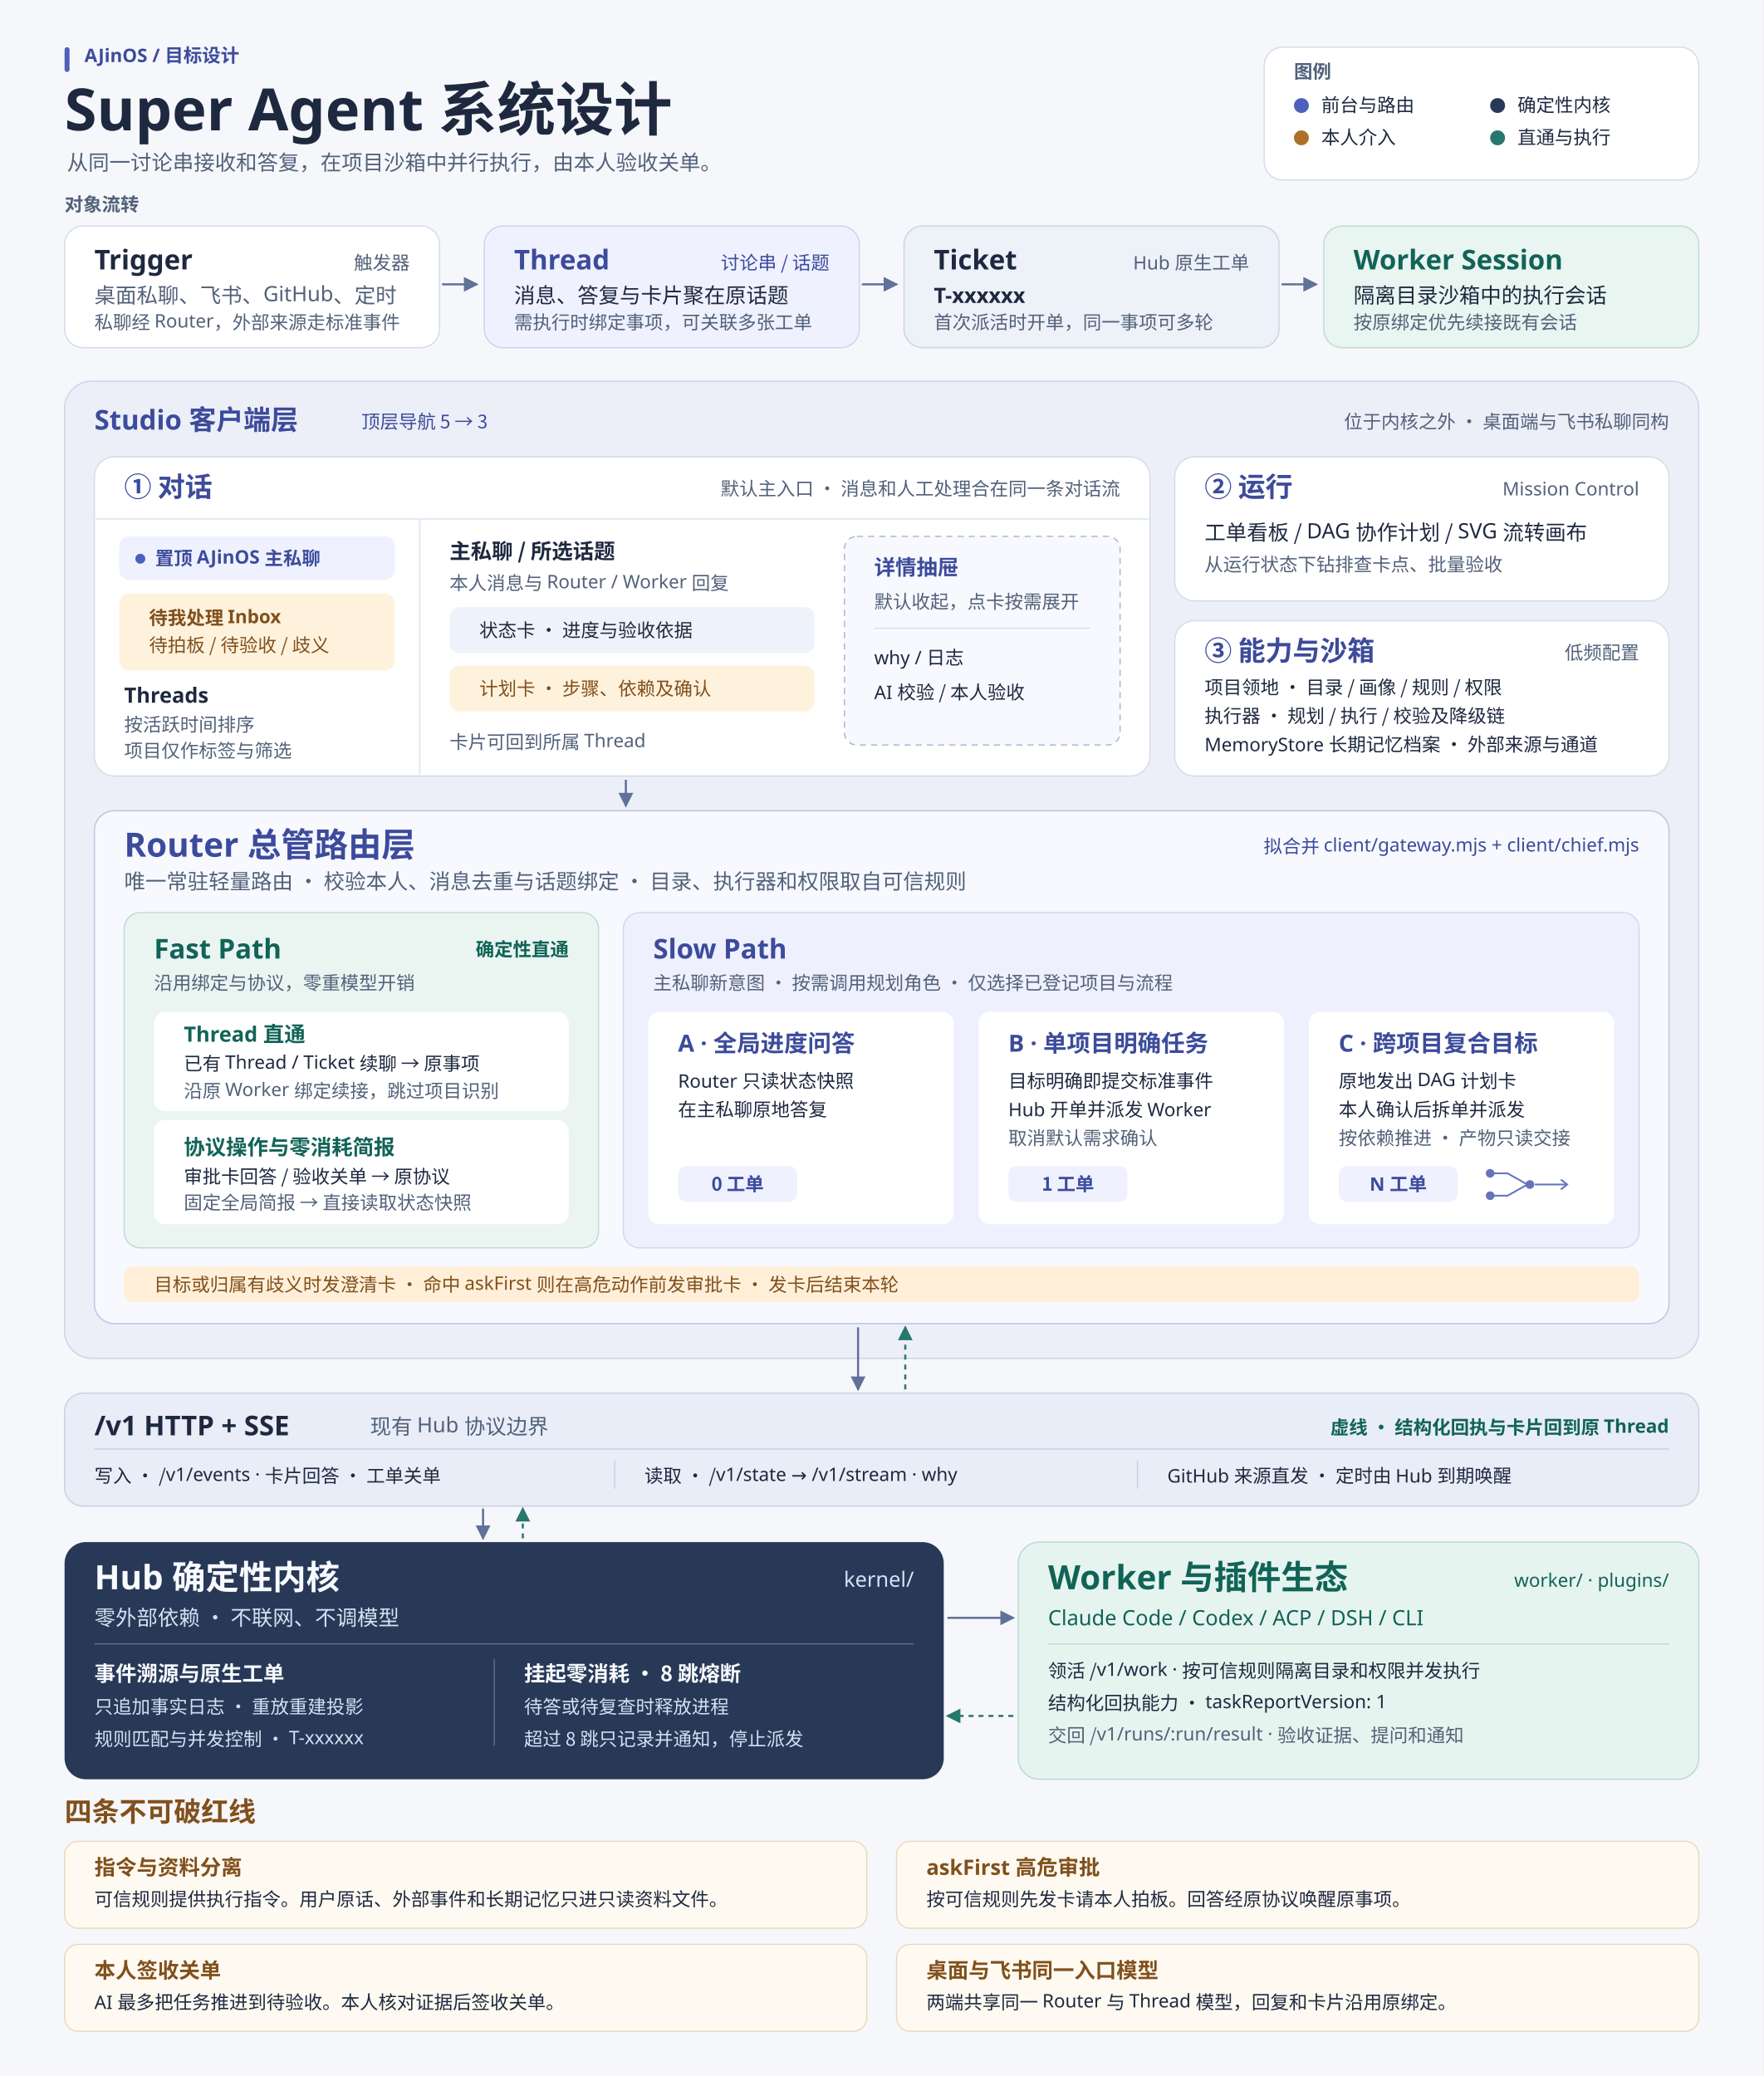
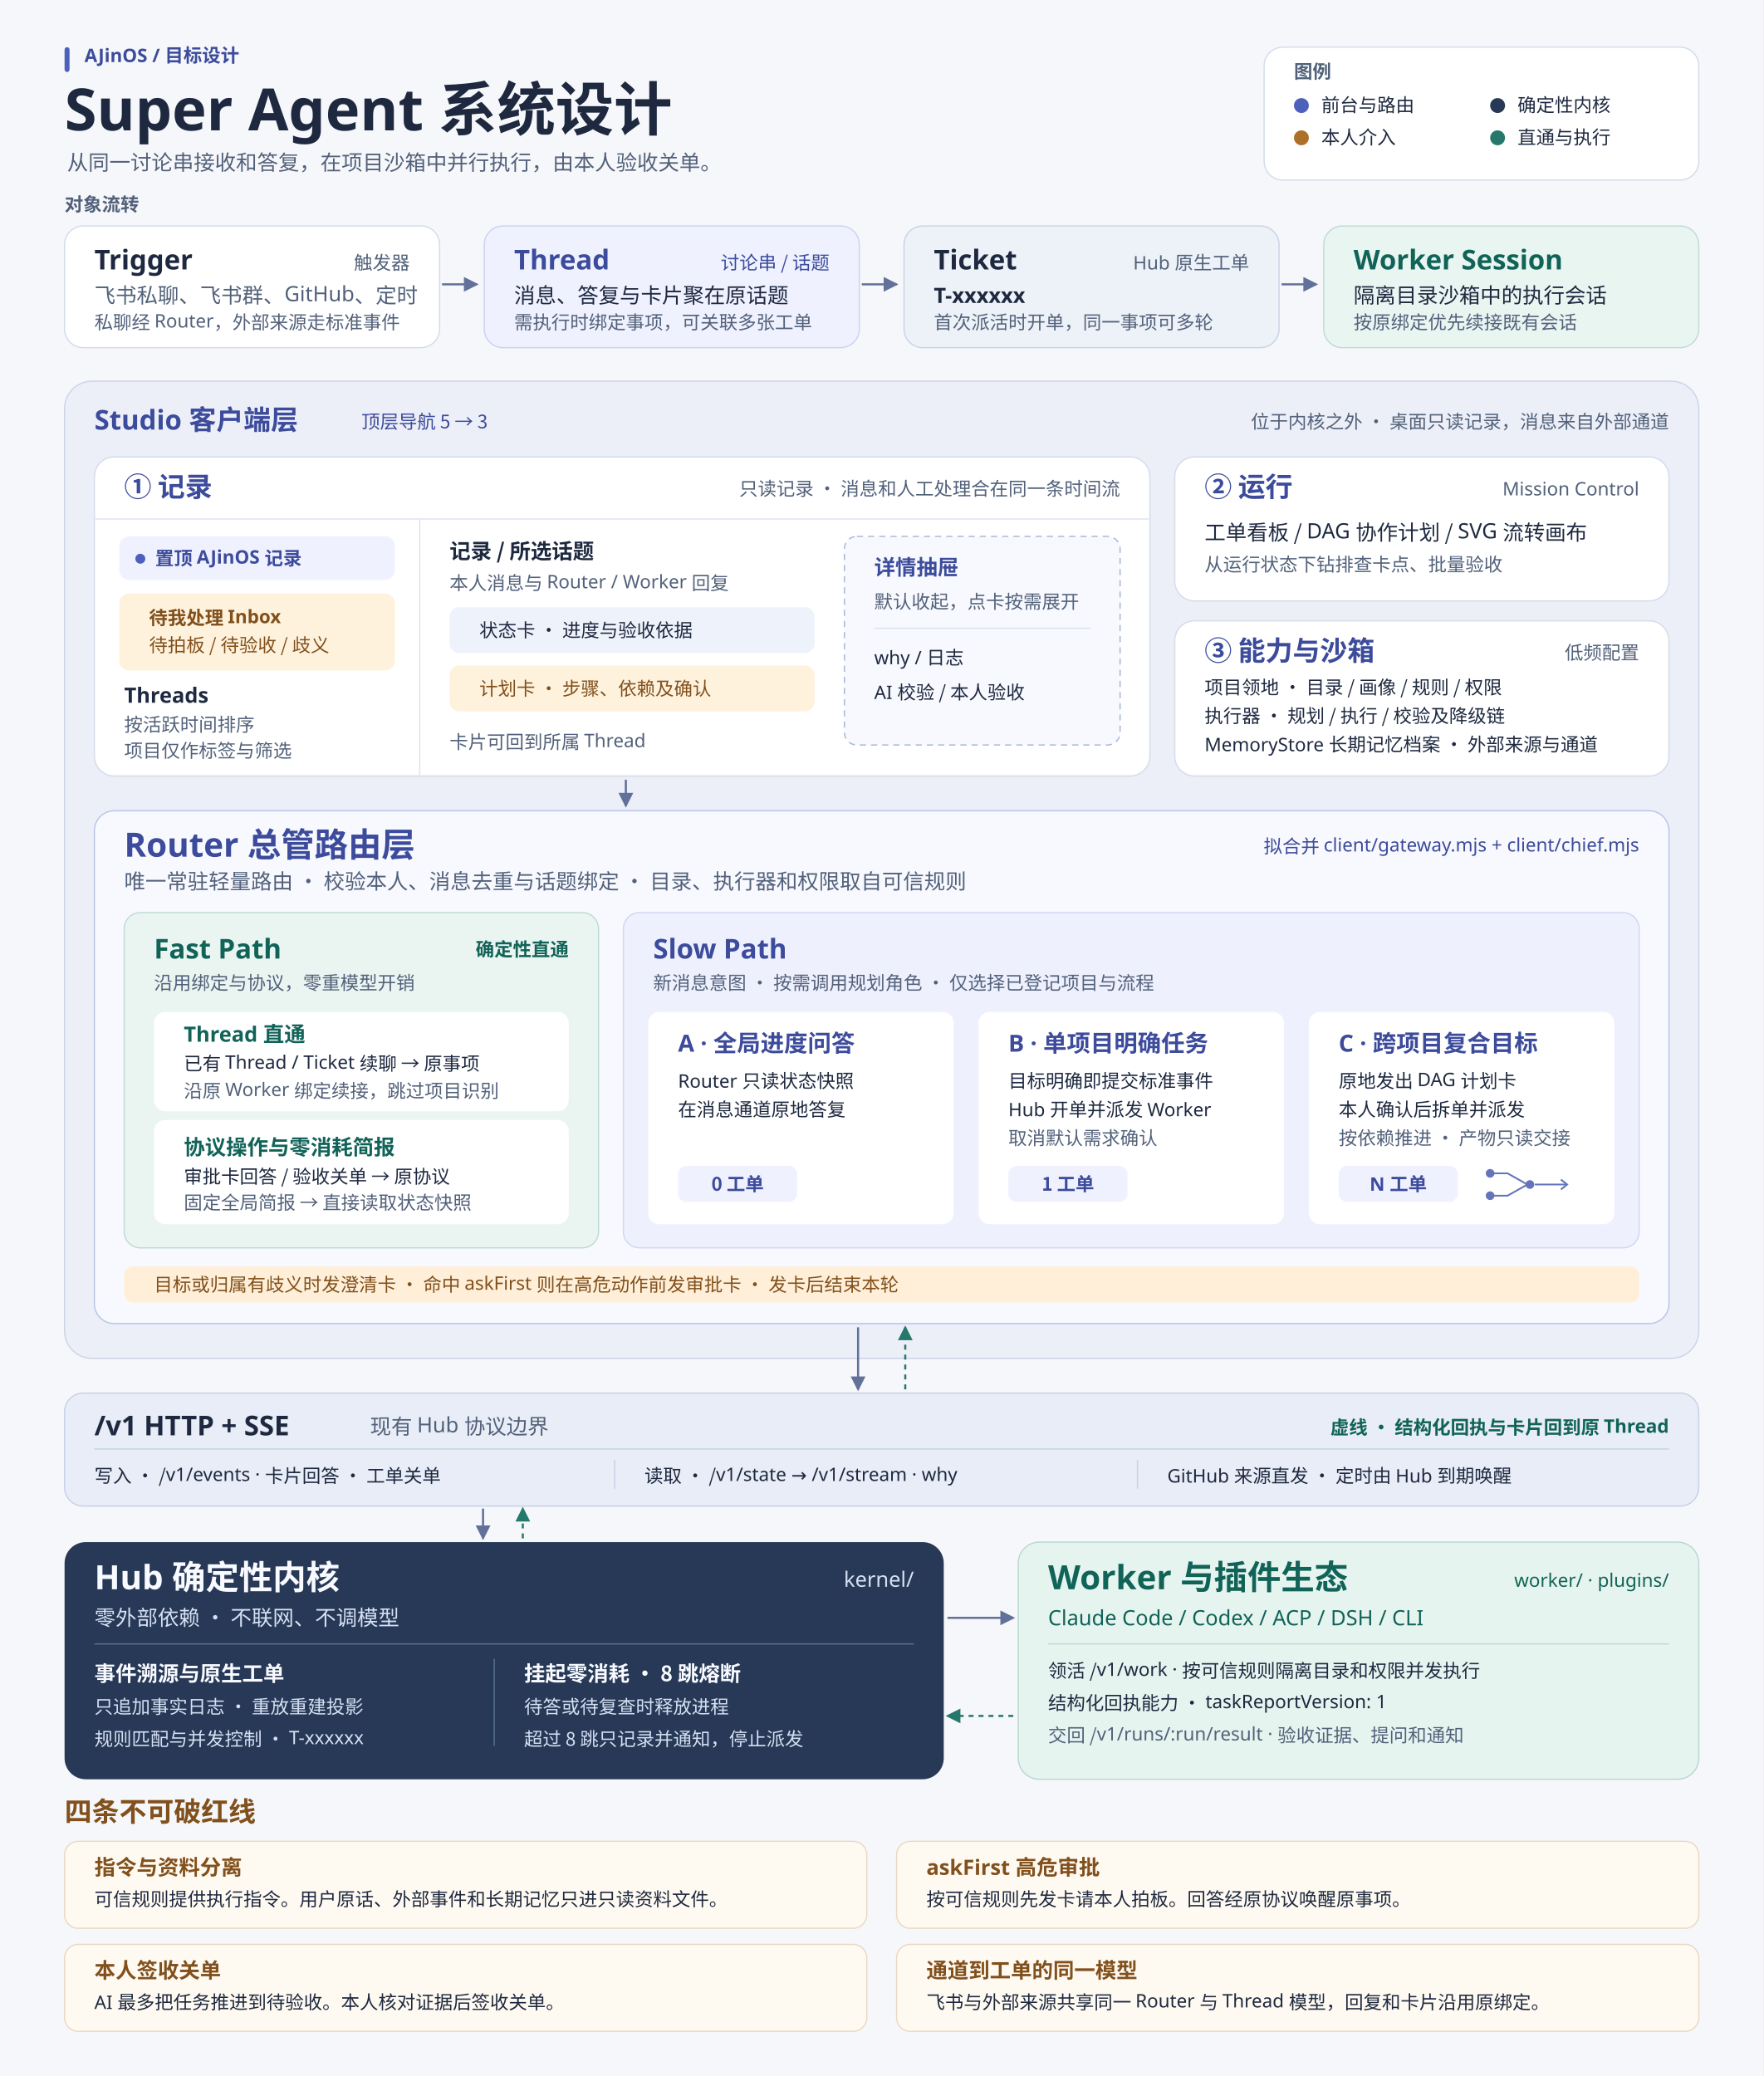
<svg xmlns="http://www.w3.org/2000/svg" width="1420" height="1672" viewBox="0 0 1420 1672" role="img" aria-labelledby="title description" xml:lang="zh-CN">
  <defs>
    <style>
      text { font-family: "PingFang SC","Microsoft YaHei","Noto Sans SC",sans-serif; fill: #1e2940; }
      .title { font-size: 47px; font-weight: 700; }
      .heading { font-size: 27px; font-weight: 700; }
      .section { font-size: 22px; font-weight: 700; }
      .lead { font-size: 19px; font-weight: 700; }
      .body { font-size: 17px; }
      .small { font-size: 15px; }
      .strong { font-weight: 700; }
      .muted { fill: #52617a; }
      .indigo { fill: #3c4b9b; }
      .teal { fill: #116358; }
      .amber { fill: #81501c; }
      .white { fill: #f8faff; }
      .light { fill: #d5e0f4; }
      .panel { fill: #fff; stroke: #d4dbea; }
      .route { fill: none; stroke: #617199; stroke-width: 1.7; marker-end: url(#arrow); }
      .feedback { fill: none; stroke: #27786c; stroke-width: 1.7; stroke-dasharray: 4 4; marker-end: url(#return); }
    </style>
    <marker id="arrow" viewBox="0 0 8 8" refX="7" refY="4" markerWidth="7" markerHeight="7" orient="auto">
      <path d="M0 0 8 4 0 8Z" fill="#617199" />
    </marker>
    <marker id="return" viewBox="0 0 8 8" refX="7" refY="4" markerWidth="7" markerHeight="7" orient="auto">
      <path d="M0 0 8 4 0 8Z" fill="#27786c" />
    </marker>
  </defs>
  <rect width="1420" height="1672" fill="#f6f7fa" />
  <rect x="52" y="38" width="4" height="20" rx="2" fill="#4d60bb" />
  <text x="68" y="50" class="small indigo strong">AJinOS / 目标设计</text>
  <text x="52" y="105" class="title">Super Agent 系统设计</text>
  <text x="54" y="137" class="body muted">从同一讨论串接收和答复，在项目沙箱中并行执行，由本人验收关单。</text>
  <g aria-label="图例">
    <rect x="1018" y="38" width="350" height="107" rx="15" class="panel" />
    <text x="1042" y="63" class="small muted strong">图例</text>
    <circle cx="1048" cy="85" r="6" fill="#4d60bb" />
    <text x="1064" y="90" class="small">前台与路由</text>
    <circle cx="1206" cy="85" r="6" fill="#273956" />
    <text x="1222" y="90" class="small">确定性内核</text>
    <circle cx="1048" cy="111" r="6" fill="#ad7029" />
    <text x="1064" y="116" class="small">本人介入</text>
    <circle cx="1206" cy="111" r="6" fill="#27786c" />
    <text x="1222" y="116" class="small">直通与执行</text>
  </g>
  <g aria-label="对象流转">
    <text x="52" y="170" class="small muted strong">对象流转</text>
    <path class="route" d="M356 229H384" />
    <path class="route" d="M694 229H722" />
    <path class="route" d="M1032 229H1060" />
    <g>
      <rect x="52" y="182" width="302" height="98" rx="15" class="panel" />
      <text x="76" y="217" class="section">Trigger</text>
      <text x="330" y="217" text-anchor="end" class="small muted">触发器</text>
-       <text x="76" y="244" class="body muted">桌面私聊、飞书、GitHub、定时</text>
+       <text x="76" y="244" class="body muted">飞书私聊、飞书群、GitHub、定时</text>
      <text x="76" y="265" class="small muted">私聊经 Router，外部来源走标准事件</text>
    </g>
    <g>
      <rect x="390" y="182" width="302" height="98" rx="15" fill="#eff1ff" stroke="#cbd3f1" />
      <text x="414" y="217" class="section indigo">Thread</text>
      <text x="668" y="217" text-anchor="end" class="small indigo">讨论串 / 话题</text>
      <text x="414" y="244" class="body">消息、答复与卡片聚在原话题</text>
      <text x="414" y="265" class="small muted">需执行时绑定事项，可关联多张工单</text>
    </g>
    <g>
      <rect x="728" y="182" width="302" height="98" rx="15" fill="#edf1f8" stroke="#c9d4e6" />
      <text x="752" y="217" class="section">Ticket</text>
      <text x="1006" y="217" text-anchor="end" class="small muted">Hub 原生工单</text>
      <text x="752" y="244" class="body strong">T-xxxxxx</text>
      <text x="752" y="265" class="small muted">首次派活时开单，同一事项可多轮</text>
    </g>
    <g>
      <rect x="1066" y="182" width="302" height="98" rx="15" fill="#e9f5f1" stroke="#bfdbd3" />
      <text x="1090" y="217" class="section teal">Worker Session</text>
      <text x="1090" y="244" class="body">隔离目录沙箱中的执行会话</text>
      <text x="1090" y="265" class="small muted">按原绑定优先续接既有会话</text>
    </g>
  </g>
  <g aria-label="Studio 客户端与总管路由">
    <rect x="52" y="307" width="1316" height="787" rx="22" fill="#eceff8" stroke="#ccd4e7" />
    <text x="76" y="346" class="section indigo">Studio 客户端层</text>
    <text x="291" y="345" class="small indigo">顶层导航 5 → 3</text>
-     <text x="1344" y="345" text-anchor="end" class="small muted">位于内核之外 · 桌面端与飞书私聊同构</text>
+     <text x="1344" y="345" text-anchor="end" class="small muted">位于内核之外 · 桌面只读记录，消息来自外部通道</text>
    <g aria-label="对话默认入口">
      <rect x="76" y="368" width="850" height="257" rx="16" class="panel" />
-       <text x="100" y="400" class="section indigo">① 对话</text>
-       <text x="902" y="399" text-anchor="end" class="small muted">默认主入口 · 消息和人工处理合在同一条对话流</text>
+       <text x="100" y="400" class="section indigo">① 记录</text>
+       <text x="902" y="399" text-anchor="end" class="small muted">只读记录 · 消息和人工处理合在同一条时间流</text>
      <path d="M77 418H925 M338 418V624" fill="none" stroke="#dde3f0" />
      <rect x="96" y="432" width="222" height="35" rx="8" fill="#eff1ff" />
      <circle cx="113" cy="450" r="4" fill="#4d60bb" />
-       <text x="125" y="455" class="small strong indigo">置顶 AJinOS 主私聊</text>
+       <text x="125" y="455" class="small strong indigo">置顶 AJinOS 记录</text>
      <rect x="96" y="478" width="222" height="62" rx="8" fill="#fff2dd" />
      <text x="120" y="503" class="small strong amber">待我处理 Inbox</text>
      <text x="120" y="525" class="small amber">待拍板 / 待验收 / 歧义</text>
      <text x="100" y="566" class="body strong">Threads</text>
      <text x="100" y="589" class="small muted">按活跃时间排序</text>
      <text x="100" y="610" class="small muted">项目仅作标签与筛选</text>
-       <text x="362" y="450" class="body strong">主私聊 / 所选话题</text>
+       <text x="362" y="450" class="body strong">记录 / 所选话题</text>
      <text x="362" y="475" class="small muted">本人消息与 Router / Worker 回复</text>
      <rect x="362" y="489" width="294" height="37" rx="8" fill="#eef2fa" />
      <text x="386" y="513" class="small">状态卡 · 进度与验收依据</text>
      <rect x="362" y="536" width="294" height="37" rx="8" fill="#fff2dd" />
      <text x="386" y="560" class="small amber">计划卡 · 步骤、依赖及确认</text>
      <text x="362" y="603" class="small muted">卡片可回到所属 Thread</text>
      <rect x="680" y="432" width="222" height="168" rx="10" fill="#f8f9fe" stroke="#a9b5d4" stroke-dasharray="5 4" />
      <text x="704" y="463" class="body strong indigo">详情抽屉</text>
      <text x="704" y="490" class="small muted">默认收起，点卡按需展开</text>
      <path d="M704 506H878" stroke="#dae0f1" />
      <text x="704" y="535" class="small">why / 日志</text>
      <text x="704" y="563" class="small">AI 校验 / 本人验收</text>
    </g>
    <g aria-label="运行与低频配置入口">
      <rect x="946" y="368" width="398" height="116" rx="16" class="panel" />
      <text x="970" y="400" class="section indigo">② 运行</text>
      <text x="1320" y="399" class="small muted" text-anchor="end">Mission Control</text>
      <text x="970" y="435" class="body">工单看板 / DAG 协作计划 / SVG 流转画布</text>
      <text x="970" y="460" class="small muted">从运行状态下钻排查卡点、批量验收</text>
      <rect x="946" y="500" width="398" height="125" rx="16" class="panel" />
      <text x="970" y="532" class="section indigo">③ 能力与沙箱</text>
      <text x="1320" y="531" class="small muted" text-anchor="end">低频配置</text>
      <text x="970" y="559" class="small">项目领地 · 目录 / 画像 / 规则 / 权限</text>
      <text x="970" y="582" class="small">执行器 · 规划 / 执行 / 校验及降级链</text>
      <text x="970" y="605" class="small">MemoryStore 长期记忆档案 · 外部来源与通道</text>
    </g>
    <path class="route" d="M504 628V649" />
    <g aria-label="总管快慢路径">
      <rect x="76" y="653" width="1268" height="413" rx="16" fill="#f8f9ff" stroke="#b9c5e6" />
      <text x="100" y="690" class="heading indigo">Router 总管路由层</text>
      <text x="1320" y="687" class="small indigo" text-anchor="end">拟合并 client/gateway.mjs + client/chief.mjs</text>
      <text x="100" y="716" class="body muted">唯一常驻轻量路由 · 校验本人、消息去重与话题绑定 · 目录、执行器和权限取自可信规则</text>
      <g aria-label="Fast Path 确定性直通">
        <rect x="100" y="735" width="382" height="270" rx="13" fill="#eaf5f2" stroke="#bddbd2" />
        <text x="124" y="772" class="section teal">Fast Path</text>
        <text x="458" y="770" text-anchor="end" class="small teal strong">确定性直通</text>
        <text x="124" y="797" class="small muted">沿用绑定与协议，零重模型开销</text>
        <rect x="124" y="815" width="334" height="80" rx="9" fill="#fff" />
        <text x="148" y="839" class="body teal strong">Thread 直通</text>
        <text x="148" y="862" class="small">已有 Thread / Ticket 续聊 → 原事项</text>
        <text x="148" y="884" class="small muted">沿原 Worker 绑定续接，跳过项目识别</text>
        <rect x="124" y="902" width="334" height="84" rx="9" fill="#fff" />
        <text x="148" y="930" class="body teal strong">协议操作与零消耗简报</text>
        <text x="148" y="953" class="small">审批卡回答 / 验收关单 → 原协议</text>
        <text x="148" y="974" class="small muted">固定全局简报 → 直接读取状态快照</text>
      </g>
-       <g aria-label="Slow Path 主私聊新意图分流">
+       <g aria-label="Slow Path 新消息意图分流">
        <rect x="502" y="735" width="818" height="270" rx="13" fill="#eef0fd" stroke="#d0d7f0" />
        <text x="526" y="772" class="section indigo">Slow Path</text>
-         <text x="526" y="797" class="small muted">主私聊新意图 · 按需调用规划角色 · 仅选择已登记项目与流程</text>
+         <text x="526" y="797" class="small muted">新消息意图 · 按需调用规划角色 · 仅选择已登记项目与流程</text>
        <g>
          <rect x="522" y="815" width="246" height="171" rx="9" fill="#fff" />
          <text x="546" y="847" class="lead indigo">A · 全局进度问答</text>
          <text x="546" y="876" class="small">Router 只读状态快照</text>
-           <text x="546" y="899" class="small">在主私聊原地答复</text>
+           <text x="546" y="899" class="small">在消息通道原地答复</text>
          <rect x="546" y="939" width="96" height="29" rx="7" fill="#eff1ff" />
          <text x="594" y="959" text-anchor="middle" class="small indigo strong">0 工单</text>
        </g>
        <g>
          <rect x="788" y="815" width="246" height="171" rx="9" fill="#fff" />
          <text x="812" y="847" class="lead indigo">B · 单项目明确任务</text>
          <text x="812" y="876" class="small">目标明确即提交标准事件</text>
          <text x="812" y="899" class="small">Hub 开单并派发 Worker</text>
          <text x="812" y="922" class="small muted">取消默认需求确认</text>
          <rect x="812" y="939" width="96" height="29" rx="7" fill="#eff1ff" />
          <text x="860" y="959" text-anchor="middle" class="small indigo strong">1 工单</text>
        </g>
        <g>
          <rect x="1054" y="815" width="246" height="171" rx="9" fill="#fff" />
          <text x="1078" y="847" class="lead indigo">C · 跨项目复合目标</text>
          <text x="1078" y="876" class="small">原地发出 DAG 计划卡</text>
          <text x="1078" y="899" class="small">本人确认后拆单并派发</text>
          <text x="1078" y="922" class="small muted">按依赖推进 · 产物只读交接</text>
          <rect x="1078" y="939" width="96" height="29" rx="7" fill="#eff1ff" />
          <text x="1126" y="959" text-anchor="middle" class="small indigo strong">N 工单</text>
          <path d="M1200 945H1214L1230 954 M1200 963H1214L1230 954 M1236 954H1261" fill="none" stroke="#6374bb" stroke-width="1.4" />
          <circle cx="1200" cy="945" r="3.5" fill="#6374bb" />
          <circle cx="1200" cy="963" r="3.5" fill="#6374bb" />
          <circle cx="1232" cy="954" r="3.5" fill="#6374bb" />
          <path d="M1257 950L1262 954 1257 958" fill="none" stroke="#6374bb" stroke-width="1.4" />
        </g>
      </g>
      <rect x="100" y="1020" width="1220" height="29" rx="7" fill="#ffefd8" />
      <text x="124" y="1040" class="small amber">目标或归属有歧义时发澄清卡 · 命中 askFirst 则在高危动作前发审批卡 · 发卡后结束本轮</text>
    </g>
    <path class="route" d="M691 1069V1119" />
    <path class="feedback" d="M729 1119V1069" />
  </g>
  <g aria-label="现有 Hub 协议边界">
    <rect x="52" y="1122" width="1316" height="91" rx="15" fill="#e8edf7" stroke="#c7d2e5" />
    <text x="76" y="1156" class="section">/v1 HTTP + SSE</text>
    <text x="298" y="1155" class="body muted">现有 Hub 协议边界</text>
    <text x="1344" y="1155" class="small teal strong" text-anchor="end">虚线 · 结构化回执与卡片回到原 Thread</text>
    <path d="M76 1167H1344 M495 1176V1199 M916 1176V1199" fill="none" stroke="#c7d2e5" />
    <text x="76" y="1194" class="small">写入 · /v1/events · 卡片回答 · 工单关单</text>
    <text x="519" y="1194" class="small">读取 · /v1/state → /v1/stream · why</text>
    <text x="940" y="1194" class="small">GitHub 来源直发 · 定时由 Hub 到期唤醒</text>
    <path class="route" d="M389 1215V1239" />
    <path class="feedback" d="M421 1239V1215" />
  </g>
  <g aria-label="确定性内核与执行生态">
    <rect x="52" y="1242" width="708" height="191" rx="17" fill="#273956" />
    <text x="76" y="1280" class="heading white">Hub 确定性内核</text>
    <text x="736" y="1278" class="body light" text-anchor="end">kernel/</text>
    <text x="76" y="1309" class="body light">零外部依赖 · 不联网、不调模型</text>
    <path d="M76 1324H736 M398 1336V1406" fill="none" stroke="#587091" />
    <text x="76" y="1354" class="body white strong">事件溯源与原生工单</text>
    <text x="76" y="1380" class="small light">只追加事实日志 · 重放重建投影</text>
    <text x="76" y="1406" class="small light">规则匹配与并发控制 · T-xxxxxx</text>
    <text x="422" y="1354" class="body white strong">挂起零消耗 · 8 跳熔断</text>
    <text x="422" y="1380" class="small light">待答或待复查时释放进程</text>
    <text x="422" y="1406" class="small light">超过 8 跳只记录并通知，停止派发</text>
    <path class="route" d="M763 1303H816" />
    <path class="feedback" d="M816 1382H763" />
    <rect x="820" y="1242" width="548" height="191" rx="17" fill="#e6f4ef" stroke="#b9d8ce" />
    <text x="844" y="1280" class="heading teal">Worker 与插件生态</text>
    <text x="1344" y="1278" class="small teal" text-anchor="end">worker/ · plugins/</text>
    <text x="844" y="1309" class="body teal">Claude Code / Codex / ACP / DSH / CLI</text>
    <path d="M844 1324H1344" stroke="#bedbd2" />
    <text x="844" y="1351" class="small">领活 /v1/work · 按可信规则隔离目录和权限并发执行</text>
    <text x="844" y="1377" class="small">结构化回执能力 · taskReportVersion: 1</text>
    <text x="844" y="1403" class="small muted">交回 /v1/runs/:run/result · 验收证据、提问和通知</text>
  </g>
  <g aria-label="四条不可破红线">
    <text x="52" y="1467" class="section amber">四条不可破红线</text>
    <g>
      <rect x="52" y="1483" width="646" height="70" rx="11" fill="#fffaf1" stroke="#e8d9c2" />
      <text x="76" y="1510" class="body amber strong">指令与资料分离</text>
      <text x="76" y="1535" class="small">可信规则提供执行指令。用户原话、外部事件和长期记忆只进只读资料文件。</text>
    </g>
    <g>
      <rect x="722" y="1483" width="646" height="70" rx="11" fill="#fffaf1" stroke="#e8d9c2" />
      <text x="746" y="1510" class="body amber strong">askFirst 高危审批</text>
      <text x="746" y="1535" class="small">按可信规则先发卡请本人拍板。回答经原协议唤醒原事项。</text>
    </g>
    <g>
      <rect x="52" y="1566" width="646" height="70" rx="11" fill="#fffaf1" stroke="#e8d9c2" />
      <text x="76" y="1593" class="body amber strong">本人签收关单</text>
      <text x="76" y="1618" class="small">AI 最多把任务推进到待验收。本人核对证据后签收关单。</text>
    </g>
    <g>
      <rect x="722" y="1566" width="646" height="70" rx="11" fill="#fffaf1" stroke="#e8d9c2" />
-       <text x="746" y="1593" class="body amber strong">桌面与飞书同一入口模型</text>
-       <text x="746" y="1618" class="small">两端共享同一 Router 与 Thread 模型，回复和卡片沿用原绑定。</text>
+       <text x="746" y="1593" class="body amber strong">通道到工单的同一模型</text>
+       <text x="746" y="1618" class="small">飞书与外部来源共享同一 Router 与 Thread 模型，回复和卡片沿用原绑定。</text>
    </g>
  </g>
</svg>
